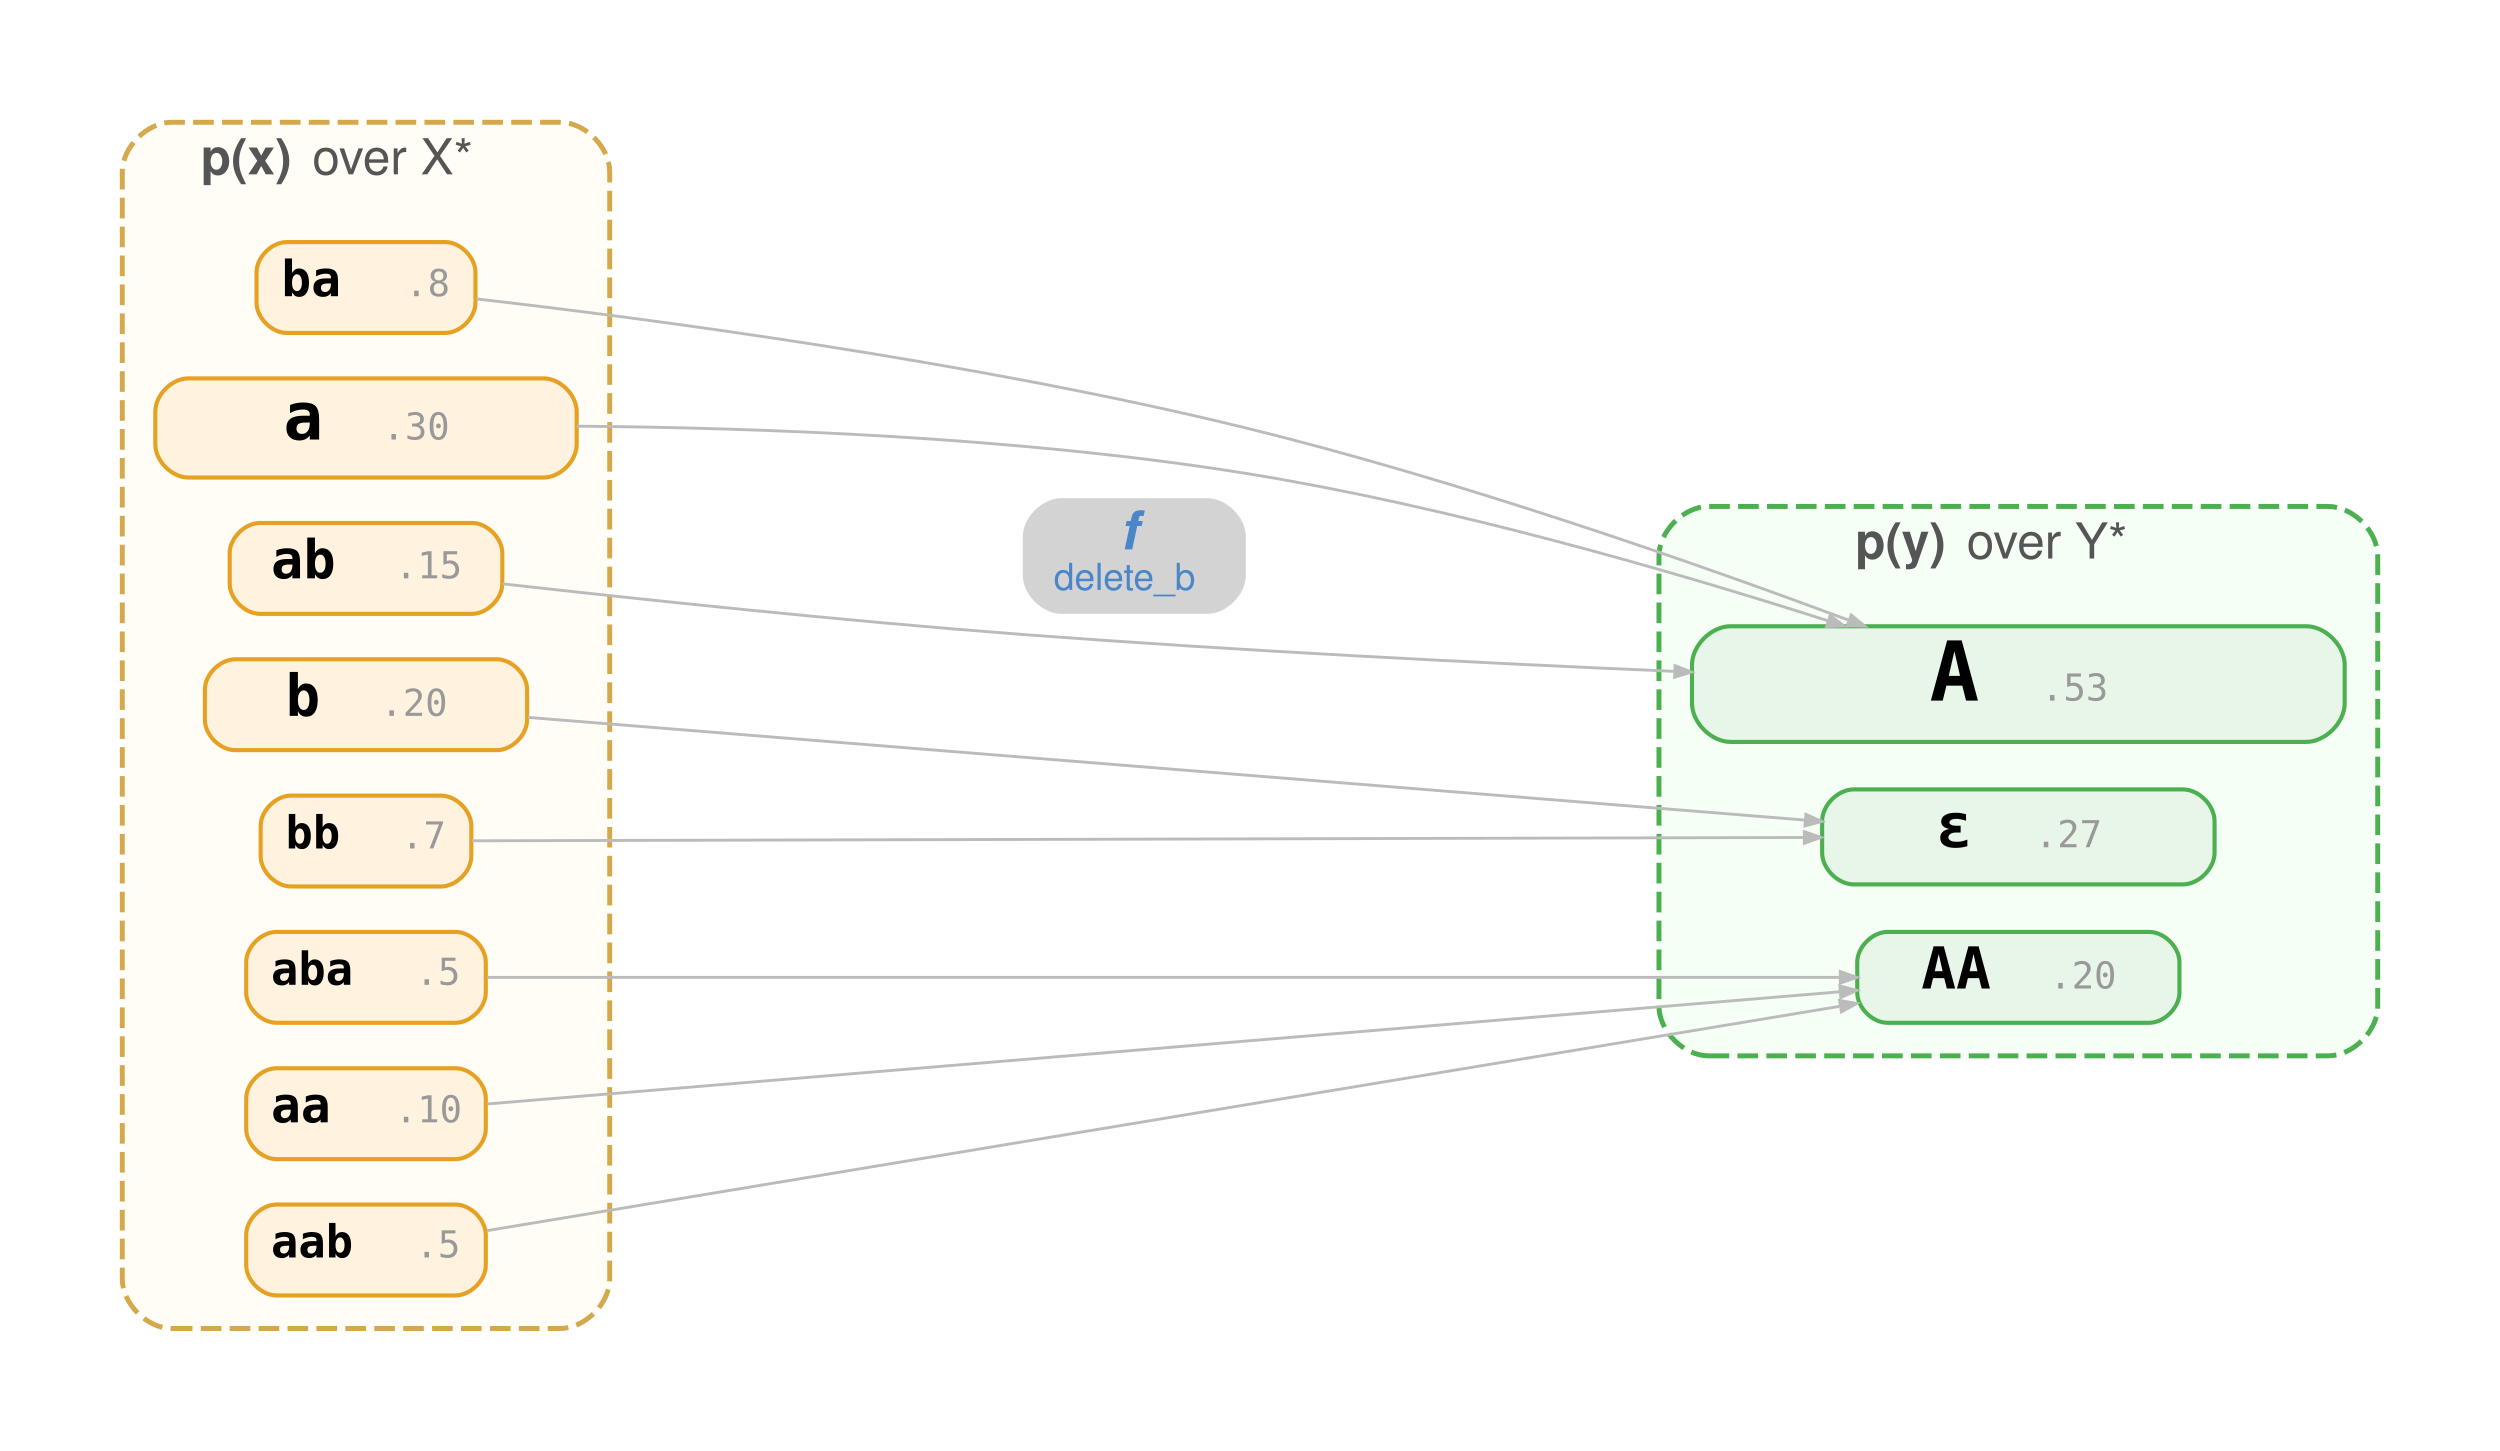
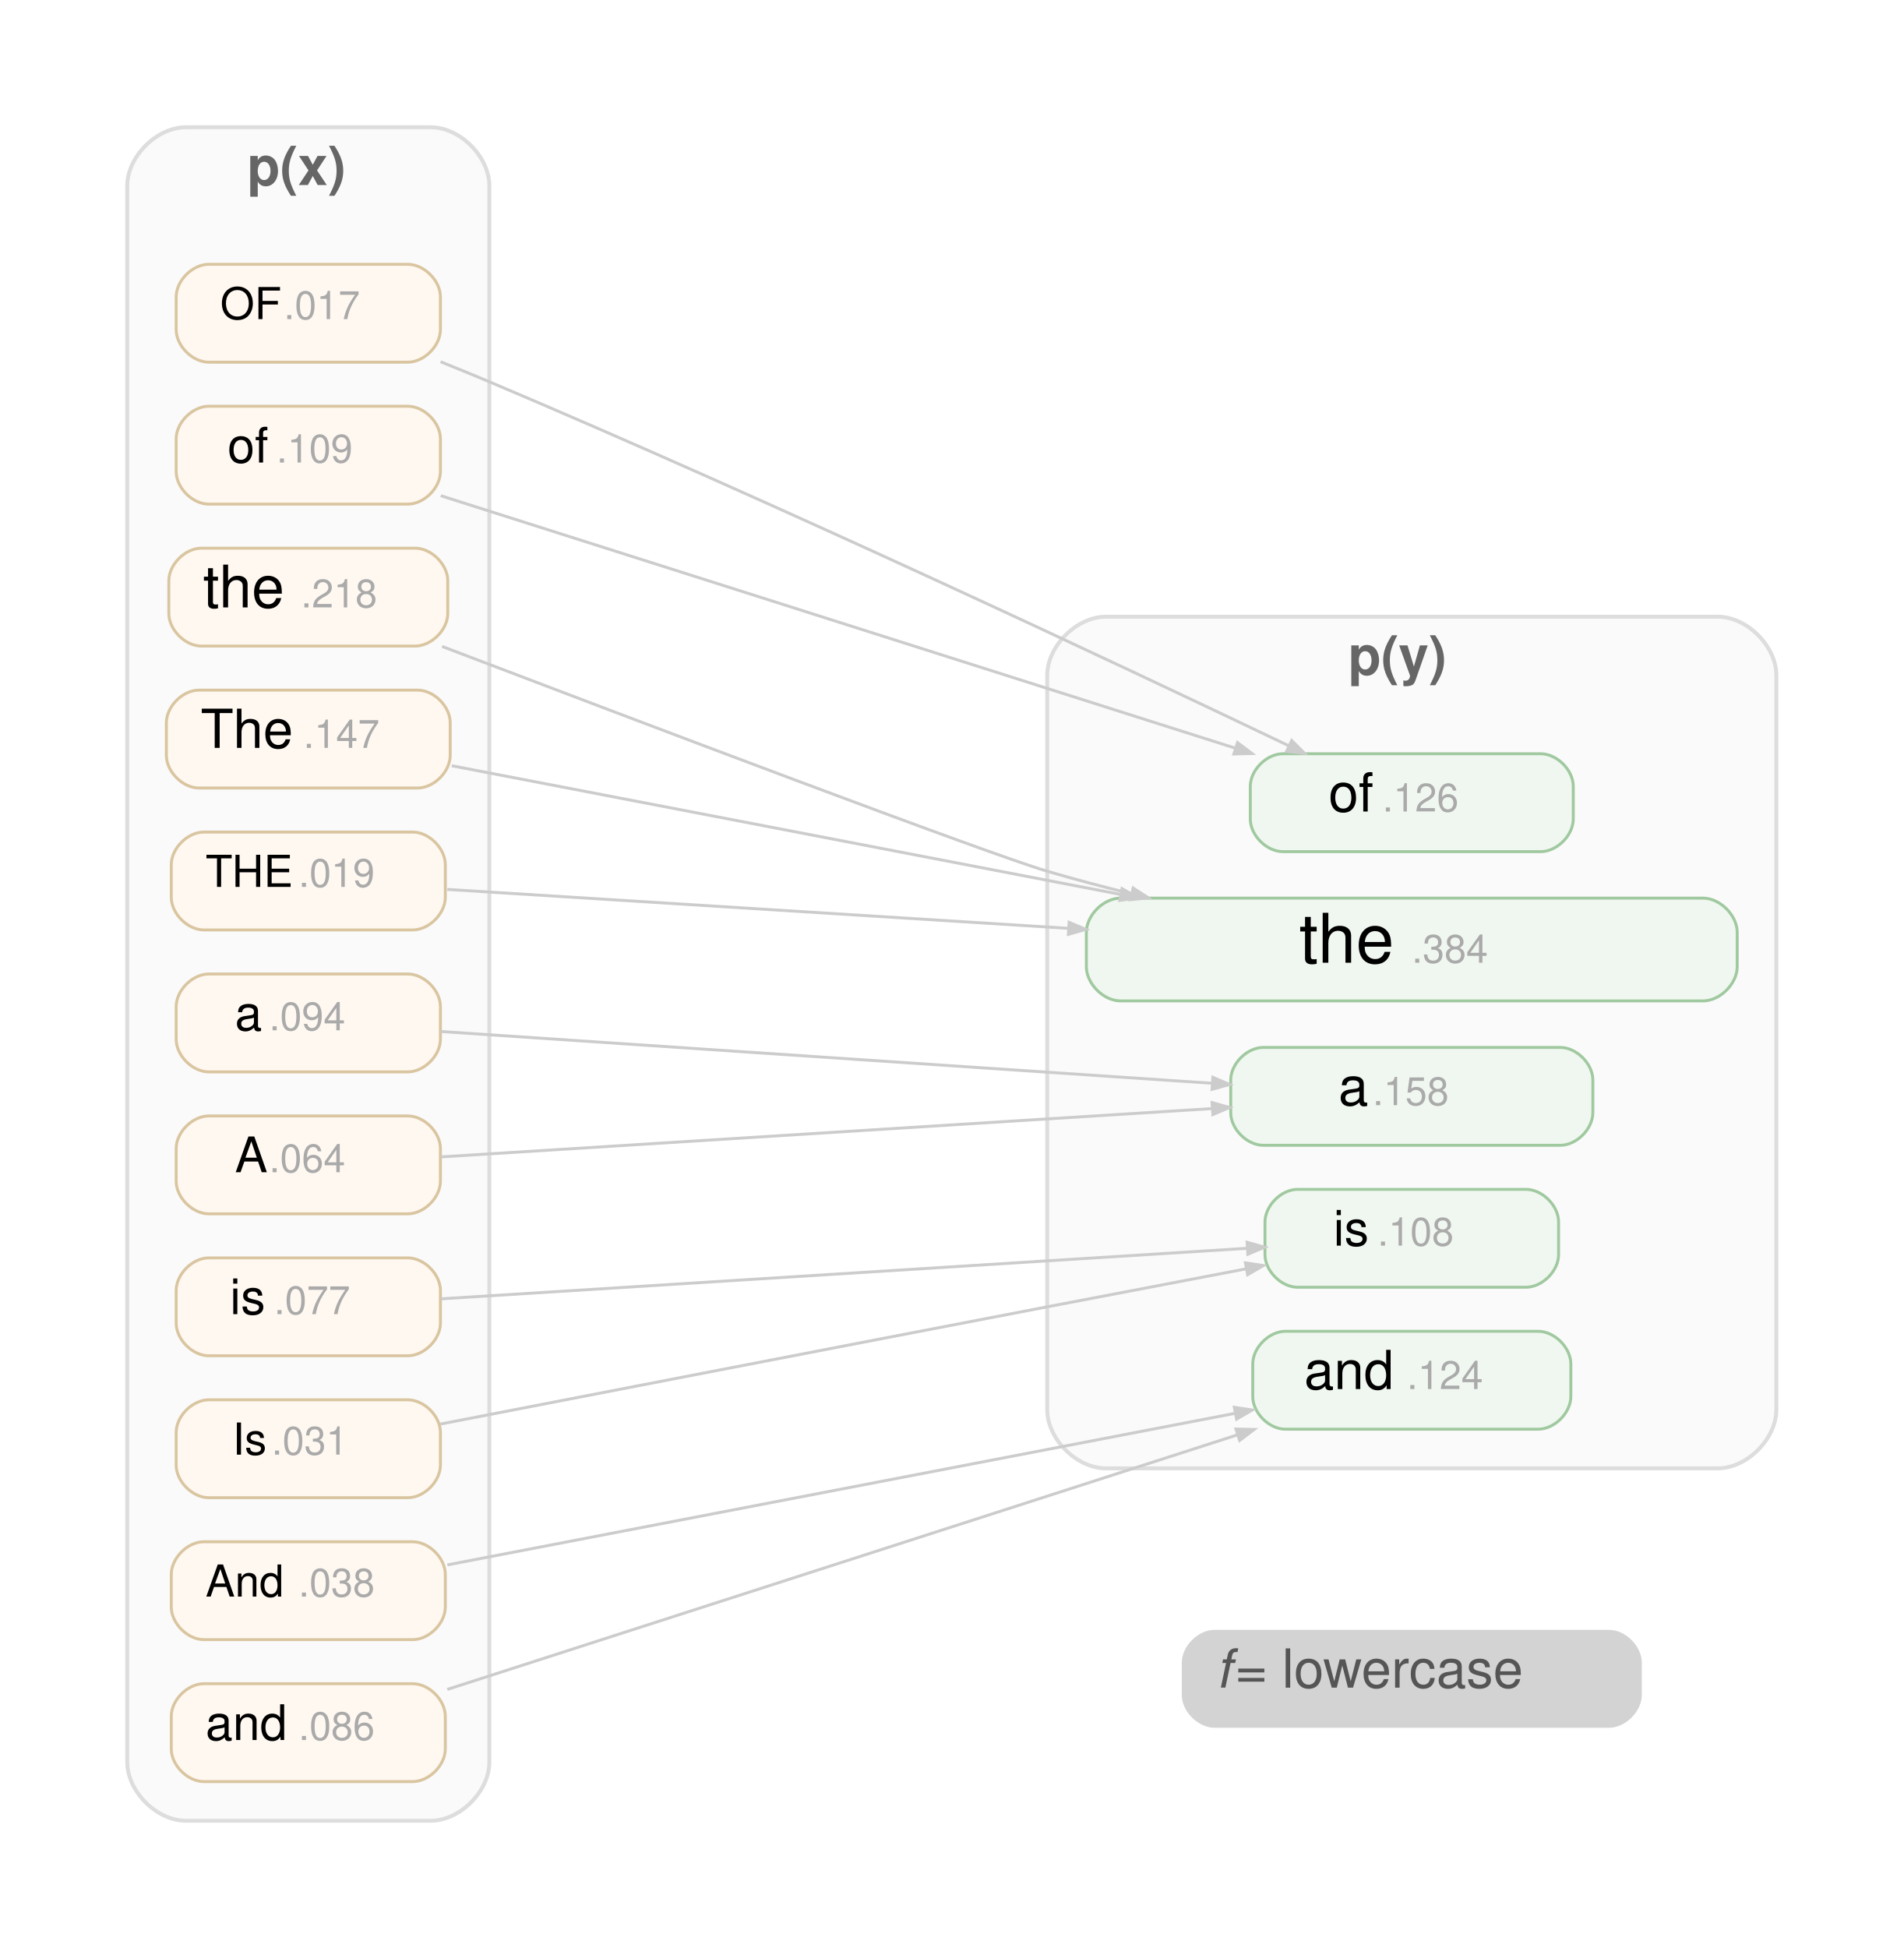
- <svg xmlns="http://www.w3.org/2000/svg" viewBox="0.00 0.00 605.20 351.20">
-   <g id="graph0" class="graph" transform="scale(1 1) rotate(0) translate(21.6 329.6)">
+ <svg xmlns="http://www.w3.org/2000/svg" viewBox="0.00 0.00 389.00 398.00">
+   <g id="graph0" class="graph" transform="scale(1 1) rotate(0) translate(18 380)">
    <g id="clust1" class="cluster">
-       <path fill="#fffdf5" stroke="#d4a84b" stroke-width="1.2" stroke-dasharray="5,2" d="M20,-8C20,-8 114,-8 114,-8 120,-8 126,-14 126,-20 126,-20 126,-288 126,-288 126,-294 120,-300 114,-300 114,-300 20,-300 20,-300 14,-300 8,-294 8,-288 8,-288 8,-20 8,-20 8,-14 14,-8 20,-8" />
-       <text text-anchor="start" x="27" y="-287.4" font-family="Helvetica,sans-Serif" font-weight="bold" font-size="12.00" fill="#555555">p(x)</text>
-       <text text-anchor="start" x="54" y="-287.4" font-family="Helvetica,sans-Serif" font-size="12.00" fill="#555555">  over X*</text>
+       <path fill="#fafafa" stroke="#dddddd" stroke-width="0.8" d="M20,-8C20,-8 70,-8 70,-8 76,-8 82,-14 82,-20 82,-20 82,-342 82,-342 82,-348 76,-354 70,-354 70,-354 20,-354 20,-354 14,-354 8,-348 8,-342 8,-342 8,-20 8,-20 8,-14 14,-8 20,-8" />
+       <text text-anchor="start" x="32.5" y="-342.2" font-family="Helvetica,sans-Serif" font-weight="bold" font-size="11.00" fill="#666666">p(x)</text>
    </g>
    <g id="clust2" class="cluster">
-       <path fill="#f5fff5" stroke="#4caf50" stroke-width="1.2" stroke-dasharray="5,2" d="M392,-74C392,-74 542,-74 542,-74 548,-74 554,-80 554,-86 554,-86 554,-195 554,-195 554,-201 548,-207 542,-207 542,-207 392,-207 392,-207 386,-207 380,-201 380,-195 380,-195 380,-86 380,-86 380,-80 386,-74 392,-74" />
-       <text text-anchor="start" x="427.5" y="-194.4" font-family="Helvetica,sans-Serif" font-weight="bold" font-size="12.00" fill="#555555">p(y)</text>
-       <text text-anchor="start" x="454.5" y="-194.4" font-family="Helvetica,sans-Serif" font-size="12.00" fill="#555555">  over Y*</text>
+       <path fill="#fafafa" stroke="#dddddd" stroke-width="0.8" d="M208,-80C208,-80 333,-80 333,-80 339,-80 345,-86 345,-92 345,-92 345,-242 345,-242 345,-248 339,-254 333,-254 333,-254 208,-254 208,-254 202,-254 196,-248 196,-242 196,-242 196,-92 196,-92 196,-86 202,-80 208,-80" />
+       <text text-anchor="start" x="257.5" y="-242.2" font-family="Helvetica,sans-Serif" font-weight="bold" font-size="11.00" fill="#666666">p(y)</text>
    </g>
    <g id="node1" class="node">
-       <path fill="#fff3e0" stroke="#e6a123" d="M110,-238C110,-238 24,-238 24,-238 20,-238 16,-234 16,-230 16,-230 16,-222 16,-222 16,-218 20,-214 24,-214 24,-214 110,-214 110,-214 114,-214 118,-218 118,-222 118,-222 118,-230 118,-230 118,-234 114,-238 110,-238" />
-       <text text-anchor="start" x="47" y="-223.2" font-family="Monospace" font-weight="bold" font-size="16.00">a</text>
-       <text text-anchor="start" x="57" y="-223.2" font-family="Monospace" font-size="11.00">  </text>
-       <text text-anchor="start" x="71" y="-223.2" font-family="Monospace" font-size="9.00" fill="#999999">.30</text>
+       <path fill="#fff8f0" stroke="#d9c5a0" stroke-width="0.6" d="M66.83,-268C66.83,-268 23.17,-268 23.17,-268 19.83,-268 16.5,-264.67 16.5,-261.33 16.5,-261.33 16.5,-254.67 16.5,-254.67 16.5,-251.33 19.83,-248 23.17,-248 23.17,-248 66.83,-248 66.83,-248 70.17,-248 73.5,-251.33 73.5,-254.67 73.5,-254.67 73.5,-261.33 73.5,-261.33 73.5,-264.67 70.17,-268 66.83,-268" />
+       <text text-anchor="start" x="23.5" y="-255.9" font-family="Helvetica,sans-Serif" font-size="12.00">the</text>
+       <text text-anchor="start" x="43.5" y="-255.9" font-family="Helvetica,sans-Serif" font-size="8.00" fill="#aaaaaa">  .218</text>
+     </g>
+     <g id="node12" class="node">
+       <path fill="#f0f7f0" stroke="#a0c9a0" stroke-width="0.6" d="M330,-196.5C330,-196.5 211,-196.5 211,-196.5 207.5,-196.5 204,-193 204,-189.5 204,-189.5 204,-182.5 204,-182.5 204,-179 207.5,-175.5 211,-175.5 211,-175.5 330,-175.5 330,-175.5 333.5,-175.5 337,-179 337,-182.5 337,-182.5 337,-189.5 337,-189.5 337,-193 333.5,-196.5 330,-196.5" />
+       <text text-anchor="start" x="247.5" y="-183.3" font-family="Helvetica,sans-Serif" font-size="14.00">the</text>
+       <text text-anchor="start" x="270.5" y="-183.3" font-family="Helvetica,sans-Serif" font-size="8.00" fill="#aaaaaa">  .384</text>
+     </g>
+     <g id="edge1" class="edge">
+       <path fill="none" stroke="#cccccc" stroke-width="0.6" d="M72.33,-247.93C112,-232.81 183.77,-205.6 196,-202 201.5,-200.38 207.27,-198.85 213.07,-197.42" />
+       <polygon fill="#cccccc" stroke="#cccccc" stroke-width="0.6" points="213.56,-198.56 216.67,-196.55 212.98,-196.18 213.56,-198.56" />
+     </g>
+     <g id="node2" class="node">
+       <path fill="#fff8f0" stroke="#d9c5a0" stroke-width="0.6" d="M67.33,-239C67.33,-239 22.67,-239 22.67,-239 19.33,-239 16,-235.67 16,-232.33 16,-232.33 16,-225.67 16,-225.67 16,-222.33 19.33,-219 22.67,-219 22.67,-219 67.33,-219 67.33,-219 70.67,-219 74,-222.33 74,-225.67 74,-225.67 74,-232.33 74,-232.33 74,-235.67 70.67,-239 67.33,-239" />
+       <text text-anchor="start" x="23" y="-227.2" font-family="Helvetica,sans-Serif" font-size="11.00">The</text>
+       <text text-anchor="start" x="44" y="-227.2" font-family="Helvetica,sans-Serif" font-size="8.00" fill="#aaaaaa">  .147</text>
+     </g>
+     <g id="edge2" class="edge">
+       <path fill="none" stroke="#cccccc" stroke-width="0.6" d="M74.31,-223.55C108.47,-216.98 166.8,-205.76 210.82,-197.29" />
+       <polygon fill="#cccccc" stroke="#cccccc" stroke-width="0.6" points="211.29,-198.45 214.5,-196.58 210.83,-196.04 211.29,-198.45" />
+     </g>
+     <g id="node3" class="node">
+       <path fill="#fff8f0" stroke="#d9c5a0" stroke-width="0.6" d="M65.33,-297C65.33,-297 24.67,-297 24.67,-297 21.33,-297 18,-293.67 18,-290.33 18,-290.33 18,-283.67 18,-283.67 18,-280.33 21.33,-277 24.67,-277 24.67,-277 65.33,-277 65.33,-277 68.67,-277 72,-280.33 72,-283.67 72,-283.67 72,-290.33 72,-290.33 72,-293.67 68.67,-297 65.33,-297" />
+       <text text-anchor="start" x="28.5" y="-285.5" font-family="Helvetica,sans-Serif" font-size="10.00">of</text>
+       <text text-anchor="start" x="38.5" y="-285.5" font-family="Helvetica,sans-Serif" font-size="8.00" fill="#aaaaaa">  .109</text>
+     </g>
+     <g id="node14" class="node">
+       <path fill="#f0f7f0" stroke="#a0c9a0" stroke-width="0.6" d="M296.83,-226C296.83,-226 244.17,-226 244.17,-226 240.83,-226 237.5,-222.67 237.5,-219.33 237.5,-219.33 237.5,-212.67 237.5,-212.67 237.5,-209.33 240.83,-206 244.17,-206 244.17,-206 296.83,-206 296.83,-206 300.17,-206 303.5,-209.33 303.5,-212.67 303.5,-212.67 303.5,-219.33 303.5,-219.33 303.5,-222.67 300.17,-226 296.83,-226" />
+       <text text-anchor="start" x="253.5" y="-214.2" font-family="Helvetica,sans-Serif" font-size="11.00">of</text>
+       <text text-anchor="start" x="264.5" y="-214.2" font-family="Helvetica,sans-Serif" font-size="8.00" fill="#aaaaaa">  .126</text>
+     </g>
+     <g id="edge3" class="edge">
+       <path fill="none" stroke="#cccccc" stroke-width="0.6" d="M72.08,-278.72C112.25,-265.95 189.35,-241.46 234.4,-227.15" />
+       <polygon fill="#cccccc" stroke="#cccccc" stroke-width="0.6" points="234.89,-228.28 237.85,-226.05 234.14,-225.95 234.89,-228.28" />
+     </g>
+     <g id="node4" class="node">
+       <path fill="#fff8f0" stroke="#d9c5a0" stroke-width="0.6" d="M65.33,-181C65.33,-181 24.67,-181 24.67,-181 21.33,-181 18,-177.67 18,-174.33 18,-174.33 18,-167.67 18,-167.67 18,-164.33 21.33,-161 24.67,-161 24.67,-161 65.33,-161 65.33,-161 68.67,-161 72,-164.33 72,-167.67 72,-167.67 72,-174.33 72,-174.33 72,-177.67 68.67,-181 65.33,-181" />
+       <text text-anchor="start" x="30" y="-169.5" font-family="Helvetica,sans-Serif" font-size="10.00">a</text>
+       <text text-anchor="start" x="37" y="-169.5" font-family="Helvetica,sans-Serif" font-size="8.00" fill="#aaaaaa">  .094</text>
+     </g>
+     <g id="node13" class="node">
+       <path fill="#f0f7f0" stroke="#a0c9a0" stroke-width="0.6" d="M300.83,-166C300.83,-166 240.17,-166 240.17,-166 236.83,-166 233.5,-162.67 233.5,-159.33 233.5,-159.33 233.5,-152.67 233.5,-152.67 233.5,-149.33 236.83,-146 240.17,-146 240.17,-146 300.83,-146 300.83,-146 304.17,-146 307.5,-149.33 307.5,-152.67 307.5,-152.67 307.5,-159.33 307.5,-159.33 307.5,-162.67 304.17,-166 300.83,-166" />
+       <text text-anchor="start" x="255.5" y="-154.2" font-family="Helvetica,sans-Serif" font-size="11.00">a</text>
+       <text text-anchor="start" x="262.5" y="-154.2" font-family="Helvetica,sans-Serif" font-size="8.00" fill="#aaaaaa">  .158</text>
+     </g>
+     <g id="edge4" class="edge">
+       <path fill="none" stroke="#cccccc" stroke-width="0.6" d="M72.08,-169.25C110.91,-166.64 184.23,-161.72 229.76,-158.67" />
+       <polygon fill="#cccccc" stroke="#cccccc" stroke-width="0.6" points="229.85,-159.89 233.26,-158.43 229.69,-157.44 229.85,-159.89" />
+     </g>
+     <g id="node5" class="node">
+       <path fill="#fff8f0" stroke="#d9c5a0" stroke-width="0.6" d="M66.33,-36C66.33,-36 23.67,-36 23.67,-36 20.33,-36 17,-32.67 17,-29.33 17,-29.33 17,-22.67 17,-22.67 17,-19.33 20.33,-16 23.67,-16 23.67,-16 66.33,-16 66.33,-16 69.67,-16 73,-19.33 73,-22.67 73,-22.67 73,-29.33 73,-29.33 73,-32.67 69.67,-36 66.33,-36" />
+       <text text-anchor="start" x="24" y="-24.5" font-family="Helvetica,sans-Serif" font-size="10.00">and</text>
+       <text text-anchor="start" x="43" y="-24.5" font-family="Helvetica,sans-Serif" font-size="8.00" fill="#aaaaaa">  .086</text>
+     </g>
+     <g id="node15" class="node">
+       <path fill="#f0f7f0" stroke="#a0c9a0" stroke-width="0.6" d="M296.33,-108C296.33,-108 244.67,-108 244.67,-108 241.33,-108 238,-104.67 238,-101.33 238,-101.33 238,-94.67 238,-94.67 238,-91.33 241.33,-88 244.67,-88 244.67,-88 296.33,-88 296.33,-88 299.67,-88 303,-91.33 303,-94.67 303,-94.67 303,-101.33 303,-101.33 303,-104.67 299.67,-108 296.33,-108" />
+       <text text-anchor="start" x="248.5" y="-96.2" font-family="Helvetica,sans-Serif" font-size="11.00">and</text>
+       <text text-anchor="start" x="269.5" y="-96.2" font-family="Helvetica,sans-Serif" font-size="8.00" fill="#aaaaaa">  .124</text>
+     </g>
+     <g id="edge5" class="edge">
+       <path fill="none" stroke="#cccccc" stroke-width="0.6" d="M73.41,-34.83C114.08,-47.93 190.38,-72.51 234.87,-86.84" />
+       <polygon fill="#cccccc" stroke="#cccccc" stroke-width="0.6" points="234.57,-88.03 238.28,-87.94 235.32,-85.7 234.57,-88.03" />
+     </g>
+     <g id="node17" class="node">
+       <path fill="lightgrey" stroke="transparent" d="M310.83,-47C310.83,-47 230.17,-47 230.17,-47 226.83,-47 223.5,-43.67 223.5,-40.33 223.5,-40.33 223.5,-33.67 223.5,-33.67 223.5,-30.33 226.83,-27 230.17,-27 230.17,-27 310.83,-27 310.83,-27 314.17,-27 317.5,-30.33 317.5,-33.67 317.5,-33.67 317.5,-40.33 317.5,-40.33 317.5,-43.67 314.17,-47 310.83,-47" />
+       <text text-anchor="start" x="230.5" y="-35.2" font-family="Helvetica,sans-Serif" font-style="italic" font-size="11.00" fill="#555555">f</text>
+       <text text-anchor="start" x="234.5" y="-35.2" font-family="Helvetica,sans-Serif" font-size="11.00" fill="#555555">  = lowercase</text>
+     </g>
+     <g id="node6" class="node">
+       <path fill="#fff8f0" stroke="#d9c5a0" stroke-width="0.6" d="M65.33,-123C65.33,-123 24.67,-123 24.67,-123 21.33,-123 18,-119.67 18,-116.33 18,-116.33 18,-109.67 18,-109.67 18,-106.33 21.33,-103 24.67,-103 24.67,-103 65.33,-103 65.33,-103 68.67,-103 72,-106.33 72,-109.67 72,-109.67 72,-116.33 72,-116.33 72,-119.67 68.67,-123 65.33,-123" />
+       <text text-anchor="start" x="29" y="-111.5" font-family="Helvetica,sans-Serif" font-size="10.00">is</text>
+       <text text-anchor="start" x="38" y="-111.5" font-family="Helvetica,sans-Serif" font-size="8.00" fill="#aaaaaa">  .077</text>
+     </g>
+     <g id="node16" class="node">
+       <path fill="#f0f7f0" stroke="#a0c9a0" stroke-width="0.6" d="M293.83,-137C293.83,-137 247.17,-137 247.17,-137 243.83,-137 240.5,-133.67 240.5,-130.33 240.5,-130.33 240.5,-123.67 240.5,-123.67 240.5,-120.33 243.83,-117 247.17,-117 247.17,-117 293.83,-117 293.83,-117 297.17,-117 300.5,-120.33 300.5,-123.67 300.5,-123.67 300.5,-130.33 300.5,-130.33 300.5,-133.67 297.17,-137 293.83,-137" />
+       <text text-anchor="start" x="254.5" y="-125.5" font-family="Helvetica,sans-Serif" font-size="10.00">is</text>
+       <text text-anchor="start" x="263.5" y="-125.5" font-family="Helvetica,sans-Serif" font-size="8.00" fill="#aaaaaa">  .108</text>
+     </g>
+     <g id="edge6" class="edge">
+       <path fill="none" stroke="#cccccc" stroke-width="0.6" d="M72.08,-114.63C112.96,-117.19 192.07,-122.15 236.73,-124.95" />
+       <polygon fill="#cccccc" stroke="#cccccc" stroke-width="0.6" points="236.85,-126.18 240.42,-125.18 237,-123.74 236.85,-126.18" />
+     </g>
+     <g id="node7" class="node">
+       <path fill="#fff8f0" stroke="#d9c5a0" stroke-width="0.6" d="M65.33,-152C65.33,-152 24.67,-152 24.67,-152 21.33,-152 18,-148.67 18,-145.33 18,-145.33 18,-138.67 18,-138.67 18,-135.33 21.33,-132 24.67,-132 24.67,-132 65.33,-132 65.33,-132 68.67,-132 72,-135.33 72,-138.67 72,-138.67 72,-145.33 72,-145.33 72,-148.67 68.67,-152 65.33,-152" />
+       <text text-anchor="start" x="30" y="-140.5" font-family="Helvetica,sans-Serif" font-size="10.00">A</text>
+       <text text-anchor="start" x="37" y="-140.5" font-family="Helvetica,sans-Serif" font-size="8.00" fill="#aaaaaa">  .064</text>
+     </g>
+     <g id="edge7" class="edge">
+       <path fill="none" stroke="#cccccc" stroke-width="0.6" d="M72.08,-143.63C110.91,-146.07 184.23,-150.66 229.76,-153.51" />
+       <polygon fill="#cccccc" stroke="#cccccc" stroke-width="0.6" points="229.69,-154.73 233.26,-153.73 229.85,-152.29 229.69,-154.73" />
+     </g>
+     <g id="node8" class="node">
+       <path fill="#fff8f0" stroke="#d9c5a0" stroke-width="0.6" d="M66.33,-65C66.33,-65 23.67,-65 23.67,-65 20.33,-65 17,-61.67 17,-58.33 17,-58.33 17,-51.67 17,-51.67 17,-48.33 20.33,-45 23.67,-45 23.67,-45 66.33,-45 66.33,-45 69.67,-45 73,-48.33 73,-51.67 73,-51.67 73,-58.33 73,-58.33 73,-61.67 69.67,-65 66.33,-65" />
+       <text text-anchor="start" x="24" y="-53.8" font-family="Helvetica,sans-Serif" font-size="9.00">And</text>
+       <text text-anchor="start" x="43" y="-53.8" font-family="Helvetica,sans-Serif" font-size="8.00" fill="#aaaaaa">  .038</text>
+     </g>
+     <g id="edge8" class="edge">
+       <path fill="none" stroke="#cccccc" stroke-width="0.6" d="M73.41,-60.27C113.88,-68.06 189.65,-82.64 234.22,-91.21" />
+       <polygon fill="#cccccc" stroke="#cccccc" stroke-width="0.6" points="234.24,-92.46 237.91,-91.92 234.7,-90.06 234.24,-92.46" />
    </g>
    <g id="node9" class="node">
-       <path fill="#e8f5e9" stroke="#4caf50" d="M536.67,-178C536.67,-178 397.33,-178 397.33,-178 392.67,-178 388,-173.33 388,-168.67 388,-168.67 388,-159.33 388,-159.33 388,-154.67 392.67,-150 397.33,-150 397.33,-150 536.67,-150 536.67,-150 541.33,-150 546,-154.67 546,-159.33 546,-159.33 546,-168.67 546,-168.67 546,-173.33 541.33,-178 536.67,-178" />
-       <text text-anchor="start" x="445.5" y="-160" font-family="Monospace" font-weight="bold" font-size="20.00">A</text>
-       <text text-anchor="start" x="458.5" y="-160" font-family="Monospace" font-size="11.00">  </text>
-       <text text-anchor="start" x="472.5" y="-160" font-family="Monospace" font-size="9.00" fill="#999999">.53</text>
+       <path fill="#fff8f0" stroke="#d9c5a0" stroke-width="0.6" d="M65.33,-94C65.33,-94 24.67,-94 24.67,-94 21.33,-94 18,-90.67 18,-87.33 18,-87.33 18,-80.67 18,-80.67 18,-77.33 21.33,-74 24.67,-74 24.67,-74 65.33,-74 65.33,-74 68.67,-74 72,-77.33 72,-80.67 72,-80.67 72,-87.33 72,-87.33 72,-90.67 68.67,-94 65.33,-94" />
+       <text text-anchor="start" x="29.5" y="-82.8" font-family="Helvetica,sans-Serif" font-size="9.00">Is</text>
+       <text text-anchor="start" x="37.5" y="-82.8" font-family="Helvetica,sans-Serif" font-size="8.00" fill="#aaaaaa">  .031</text>
    </g>
-     <g id="edge1" class="edge">
-       <path fill="none" stroke="#bbbbbb" stroke-width="0.7" d="M118.01,-226.43C161.17,-226.09 225.06,-223.85 280,-215 328.96,-207.11 383.52,-191.28 420.82,-179.34" />
-       <polygon fill="#bbbbbb" stroke="#bbbbbb" stroke-width="0.7" points="421.45,-180.61 424.83,-178.05 420.59,-177.94 421.45,-180.61" />
-     </g>
-     <g id="node2" class="node">
-       <path fill="#fff3e0" stroke="#e6a123" d="M98.67,-170C98.67,-170 35.33,-170 35.33,-170 31.67,-170 28,-166.33 28,-162.67 28,-162.67 28,-155.33 28,-155.33 28,-151.67 31.67,-148 35.33,-148 35.33,-148 98.67,-148 98.67,-148 102.33,-148 106,-151.67 106,-155.33 106,-155.33 106,-162.67 106,-162.67 106,-166.33 102.33,-170 98.67,-170" />
-       <text text-anchor="start" x="47.5" y="-156.3" font-family="Monospace" font-weight="bold" font-size="14.00">b</text>
-       <text text-anchor="start" x="56.5" y="-156.3" font-family="Monospace" font-size="11.00">  </text>
-       <text text-anchor="start" x="70.5" y="-156.3" font-family="Monospace" font-size="9.00" fill="#999999">.20</text>
+     <g id="edge9" class="edge">
+       <path fill="none" stroke="#cccccc" stroke-width="0.6" d="M72.01,-89.05C101.92,-94.85 152.5,-104.65 196,-113 209.29,-115.55 223.94,-118.34 236.64,-120.76" />
+       <polygon fill="#cccccc" stroke="#cccccc" stroke-width="0.6" points="236.5,-121.98 240.17,-121.43 236.96,-119.57 236.5,-121.98" />
    </g>
    <g id="node10" class="node">
-       <path fill="#e8f5e9" stroke="#4caf50" d="M506.83,-138.5C506.83,-138.5 427.17,-138.5 427.17,-138.5 423.33,-138.5 419.5,-134.67 419.5,-130.83 419.5,-130.83 419.5,-123.17 419.5,-123.17 419.5,-119.33 423.33,-115.5 427.17,-115.5 427.17,-115.5 506.83,-115.5 506.83,-115.5 510.67,-115.5 514.5,-119.33 514.5,-123.17 514.5,-123.17 514.5,-130.83 514.5,-130.83 514.5,-134.67 510.67,-138.5 506.83,-138.5" />
-       <text text-anchor="start" x="447" y="-124.5" font-family="Monospace" font-weight="bold" font-size="15.00">ε</text>
-       <text text-anchor="start" x="457" y="-124.5" font-family="Monospace" font-size="11.00">  </text>
-       <text text-anchor="start" x="471" y="-124.5" font-family="Monospace" font-size="9.00" fill="#999999">.27</text>
+       <path fill="#fff8f0" stroke="#d9c5a0" stroke-width="0.6" d="M66.33,-210C66.33,-210 23.67,-210 23.67,-210 20.33,-210 17,-206.67 17,-203.33 17,-203.33 17,-196.67 17,-196.67 17,-193.33 20.33,-190 23.67,-190 23.67,-190 66.33,-190 66.33,-190 69.67,-190 73,-193.33 73,-196.67 73,-196.67 73,-203.33 73,-203.33 73,-206.67 69.67,-210 66.33,-210" />
+       <text text-anchor="start" x="24" y="-198.8" font-family="Helvetica,sans-Serif" font-size="9.00">THE</text>
+       <text text-anchor="start" x="43" y="-198.8" font-family="Helvetica,sans-Serif" font-size="8.00" fill="#aaaaaa">  .019</text>
    </g>
-     <g id="edge2" class="edge">
-       <path fill="none" stroke="#bbbbbb" stroke-width="0.7" d="M106.16,-155.93C178.22,-150.14 334.33,-137.59 415.17,-131.09" />
-       <polygon fill="#bbbbbb" stroke="#bbbbbb" stroke-width="0.7" points="415.57,-132.46 419.44,-130.74 415.34,-129.67 415.57,-132.46" />
-     </g>
-     <g id="node3" class="node">
-       <path fill="#fff3e0" stroke="#e6a123" d="M92.67,-203C92.67,-203 41.33,-203 41.33,-203 37.67,-203 34,-199.33 34,-195.67 34,-195.67 34,-188.33 34,-188.33 34,-184.67 37.67,-181 41.33,-181 41.33,-181 92.67,-181 92.67,-181 96.33,-181 100,-184.67 100,-188.33 100,-188.33 100,-195.67 100,-195.67 100,-199.33 96.33,-203 92.67,-203" />
-       <text text-anchor="start" x="44" y="-189.6" font-family="Monospace" font-weight="bold" font-size="13.00">ab</text>
-       <text text-anchor="start" x="60" y="-189.6" font-family="Monospace" font-size="11.00">  </text>
-       <text text-anchor="start" x="74" y="-189.6" font-family="Monospace" font-size="9.00" fill="#999999">.15</text>
-     </g>
-     <g id="edge3" class="edge">
-       <path fill="none" stroke="#bbbbbb" stroke-width="0.7" d="M100.03,-188.27C131.92,-184.68 182.29,-179.3 226,-176 278.39,-172.04 337.33,-169.07 383.68,-167.08" />
-       <polygon fill="#bbbbbb" stroke="#bbbbbb" stroke-width="0.7" points="383.91,-168.47 387.84,-166.9 383.79,-165.67 383.91,-168.47" />
-     </g>
-     <g id="node12" class="node">
-       <path fill="lightgrey" stroke="transparent" d="M270.67,-209C270.67,-209 235.33,-209 235.33,-209 230.67,-209 226,-204.33 226,-199.67 226,-199.67 226,-190.33 226,-190.33 226,-185.67 230.67,-181 235.33,-181 235.33,-181 270.67,-181 270.67,-181 275.33,-181 280,-185.67 280,-190.33 280,-190.33 280,-199.67 280,-199.67 280,-204.33 275.33,-209 270.67,-209" />
-       <text text-anchor="start" x="249.5" y="-196.6" font-family="Helvetica,sans-Serif" font-weight="bold" font-style="italic" font-size="13.00" fill="#4a86c8">f</text>
-       <text text-anchor="start" x="233.5" y="-186.8" font-family="Helvetica,sans-Serif" font-size="9.00" fill="#4a86c8">delete_b</text>
-     </g>
-     <g id="node4" class="node">
-       <path fill="#fff3e0" stroke="#e6a123" d="M88.67,-71C88.67,-71 45.33,-71 45.33,-71 41.67,-71 38,-67.33 38,-63.67 38,-63.67 38,-56.33 38,-56.33 38,-52.67 41.67,-49 45.33,-49 45.33,-49 88.67,-49 88.67,-49 92.33,-49 96,-52.67 96,-56.33 96,-56.33 96,-63.67 96,-63.67 96,-67.33 92.33,-71 88.67,-71" />
-       <text text-anchor="start" x="44" y="-57.9" font-family="Monospace" font-weight="bold" font-size="12.00">aa</text>
-       <text text-anchor="start" x="60" y="-57.9" font-family="Monospace" font-size="11.00">  </text>
-       <text text-anchor="start" x="74" y="-57.9" font-family="Monospace" font-size="9.00" fill="#999999">.10</text>
+     <g id="edge10" class="edge">
+       <path fill="none" stroke="#cccccc" stroke-width="0.6" d="M73.41,-198.28C104.81,-196.32 157.46,-193.02 200.31,-190.33" />
+       <polygon fill="#cccccc" stroke="#cccccc" stroke-width="0.6" points="200.48,-191.55 203.9,-190.11 200.33,-189.11 200.48,-191.55" />
    </g>
    <g id="node11" class="node">
-       <path fill="#e8f5e9" stroke="#4caf50" d="M498.67,-104C498.67,-104 435.33,-104 435.33,-104 431.67,-104 428,-100.33 428,-96.67 428,-96.67 428,-89.33 428,-89.33 428,-85.67 431.67,-82 435.33,-82 435.33,-82 498.67,-82 498.67,-82 502.33,-82 506,-85.67 506,-89.33 506,-89.33 506,-96.67 506,-96.67 506,-100.33 502.33,-104 498.67,-104" />
-       <text text-anchor="start" x="443.5" y="-90.3" font-family="Monospace" font-weight="bold" font-size="14.00">AA</text>
-       <text text-anchor="start" x="460.5" y="-90.3" font-family="Monospace" font-size="11.00">  </text>
-       <text text-anchor="start" x="474.5" y="-90.3" font-family="Monospace" font-size="9.00" fill="#999999">.20</text>
+       <path fill="#fff8f0" stroke="#d9c5a0" stroke-width="0.6" d="M65.33,-326C65.33,-326 24.67,-326 24.67,-326 21.33,-326 18,-322.67 18,-319.33 18,-319.33 18,-312.67 18,-312.67 18,-309.33 21.33,-306 24.67,-306 24.67,-306 65.33,-306 65.33,-306 68.67,-306 72,-309.33 72,-312.67 72,-312.67 72,-319.33 72,-319.33 72,-322.67 68.67,-326 65.33,-326" />
+       <text text-anchor="start" x="27" y="-314.8" font-family="Helvetica,sans-Serif" font-size="9.00">OF</text>
+       <text text-anchor="start" x="40" y="-314.8" font-family="Helvetica,sans-Serif" font-size="8.00" fill="#aaaaaa">  .017</text>
    </g>
-     <g id="edge4" class="edge">
-       <path fill="none" stroke="#bbbbbb" stroke-width="0.7" d="M96.3,-62.35C165.22,-68.06 342.04,-82.72 423.61,-89.49" />
-       <polygon fill="#bbbbbb" stroke="#bbbbbb" stroke-width="0.7" points="423.79,-90.91 427.9,-89.84 424.03,-88.11 423.79,-90.91" />
-     </g>
-     <g id="node5" class="node">
-       <path fill="#fff3e0" stroke="#e6a123" d="M86.17,-271C86.17,-271 47.83,-271 47.83,-271 44.17,-271 40.5,-267.33 40.5,-263.67 40.5,-263.67 40.5,-256.33 40.5,-256.33 40.5,-252.67 44.17,-249 47.83,-249 47.83,-249 86.17,-249 86.17,-249 89.83,-249 93.5,-252.67 93.5,-256.33 93.5,-256.33 93.5,-263.67 93.5,-263.67 93.5,-267.33 89.83,-271 86.17,-271" />
-       <text text-anchor="start" x="46.5" y="-257.9" font-family="Monospace" font-weight="bold" font-size="12.00">ba</text>
-       <text text-anchor="start" x="62.5" y="-257.9" font-family="Monospace" font-size="11.00">  </text>
-       <text text-anchor="start" x="76.5" y="-257.9" font-family="Monospace" font-size="9.00" fill="#999999">.8</text>
-     </g>
-     <g id="edge5" class="edge">
-       <path fill="none" stroke="#bbbbbb" stroke-width="0.7" d="M93.72,-257.24C133.88,-252.64 213.75,-242.24 280,-226 331.2,-213.45 388.51,-193.4 425.81,-179.51" />
-       <polygon fill="#bbbbbb" stroke="#bbbbbb" stroke-width="0.7" points="426.55,-180.73 429.81,-178.02 425.57,-178.11 426.55,-180.73" />
-     </g>
-     <g id="node6" class="node">
-       <path fill="#fff3e0" stroke="#e6a123" d="M85.17,-137C85.17,-137 48.83,-137 48.83,-137 45.17,-137 41.5,-133.33 41.5,-129.67 41.5,-129.67 41.5,-122.33 41.5,-122.33 41.5,-118.67 45.17,-115 48.83,-115 48.83,-115 85.17,-115 85.17,-115 88.83,-115 92.5,-118.67 92.5,-122.33 92.5,-122.33 92.5,-129.67 92.5,-129.67 92.5,-133.33 88.83,-137 85.17,-137" />
-       <text text-anchor="start" x="47.5" y="-124.2" font-family="Monospace" font-weight="bold" font-size="11.00">bb</text>
-       <text text-anchor="start" x="61.5" y="-124.2" font-family="Monospace" font-size="11.00">  </text>
-       <text text-anchor="start" x="75.5" y="-124.2" font-family="Monospace" font-size="9.00" fill="#999999">.7</text>
-     </g>
-     <g id="edge6" class="edge">
-       <path fill="none" stroke="#bbbbbb" stroke-width="0.7" d="M92.6,-126.06C156.49,-126.22 328.76,-126.66 415.15,-126.87" />
-       <polygon fill="#bbbbbb" stroke="#bbbbbb" stroke-width="0.7" points="415.19,-128.27 419.19,-126.88 415.2,-125.47 415.19,-128.27" />
-     </g>
-     <g id="node7" class="node">
-       <path fill="#fff3e0" stroke="#e6a123" d="M88.67,-38C88.67,-38 45.33,-38 45.33,-38 41.67,-38 38,-34.33 38,-30.67 38,-30.67 38,-23.33 38,-23.33 38,-19.67 41.67,-16 45.33,-16 45.33,-16 88.67,-16 88.67,-16 92.33,-16 96,-19.67 96,-23.33 96,-23.33 96,-30.67 96,-30.67 96,-34.33 92.33,-38 88.67,-38" />
-       <text text-anchor="start" x="44" y="-25.2" font-family="Monospace" font-weight="bold" font-size="11.00">aab</text>
-       <text text-anchor="start" x="65" y="-25.2" font-family="Monospace" font-size="11.00">  </text>
-       <text text-anchor="start" x="79" y="-25.2" font-family="Monospace" font-size="9.00" fill="#999999">.5</text>
-     </g>
-     <g id="edge7" class="edge">
-       <path fill="none" stroke="#bbbbbb" stroke-width="0.7" d="M96.3,-31.69C165.22,-43.12 342.04,-72.44 423.61,-85.97" />
-       <polygon fill="#bbbbbb" stroke="#bbbbbb" stroke-width="0.7" points="423.72,-87.41 427.9,-86.68 424.18,-84.65 423.72,-87.41" />
-     </g>
-     <g id="node8" class="node">
-       <path fill="#fff3e0" stroke="#e6a123" d="M88.67,-104C88.67,-104 45.33,-104 45.33,-104 41.67,-104 38,-100.33 38,-96.67 38,-96.67 38,-89.33 38,-89.33 38,-85.67 41.67,-82 45.33,-82 45.33,-82 88.67,-82 88.67,-82 92.33,-82 96,-85.67 96,-89.33 96,-89.33 96,-96.67 96,-96.67 96,-100.33 92.33,-104 88.67,-104" />
-       <text text-anchor="start" x="44" y="-91.2" font-family="Monospace" font-weight="bold" font-size="11.00">aba</text>
-       <text text-anchor="start" x="65" y="-91.2" font-family="Monospace" font-size="11.00">  </text>
-       <text text-anchor="start" x="79" y="-91.2" font-family="Monospace" font-size="9.00" fill="#999999">.5</text>
-     </g>
-     <g id="edge8" class="edge">
-       <path fill="none" stroke="#bbbbbb" stroke-width="0.7" d="M96.3,-93C165.22,-93 342.04,-93 423.61,-93" />
-       <polygon fill="#bbbbbb" stroke="#bbbbbb" stroke-width="0.7" points="423.9,-94.4 427.9,-93 423.9,-91.6 423.9,-94.4" />
+     <g id="edge11" class="edge">
+       <path fill="none" stroke="#cccccc" stroke-width="0.6" d="M72.03,-306.09C75.4,-304.74 78.79,-303.36 82,-302 141.26,-276.91 209.72,-244.67 245.26,-227.68" />
+       <polygon fill="#cccccc" stroke="#cccccc" stroke-width="0.6" points="245.96,-228.7 248.59,-226.08 244.91,-226.49 245.96,-228.7" />
    </g>
  </g>
</svg>
